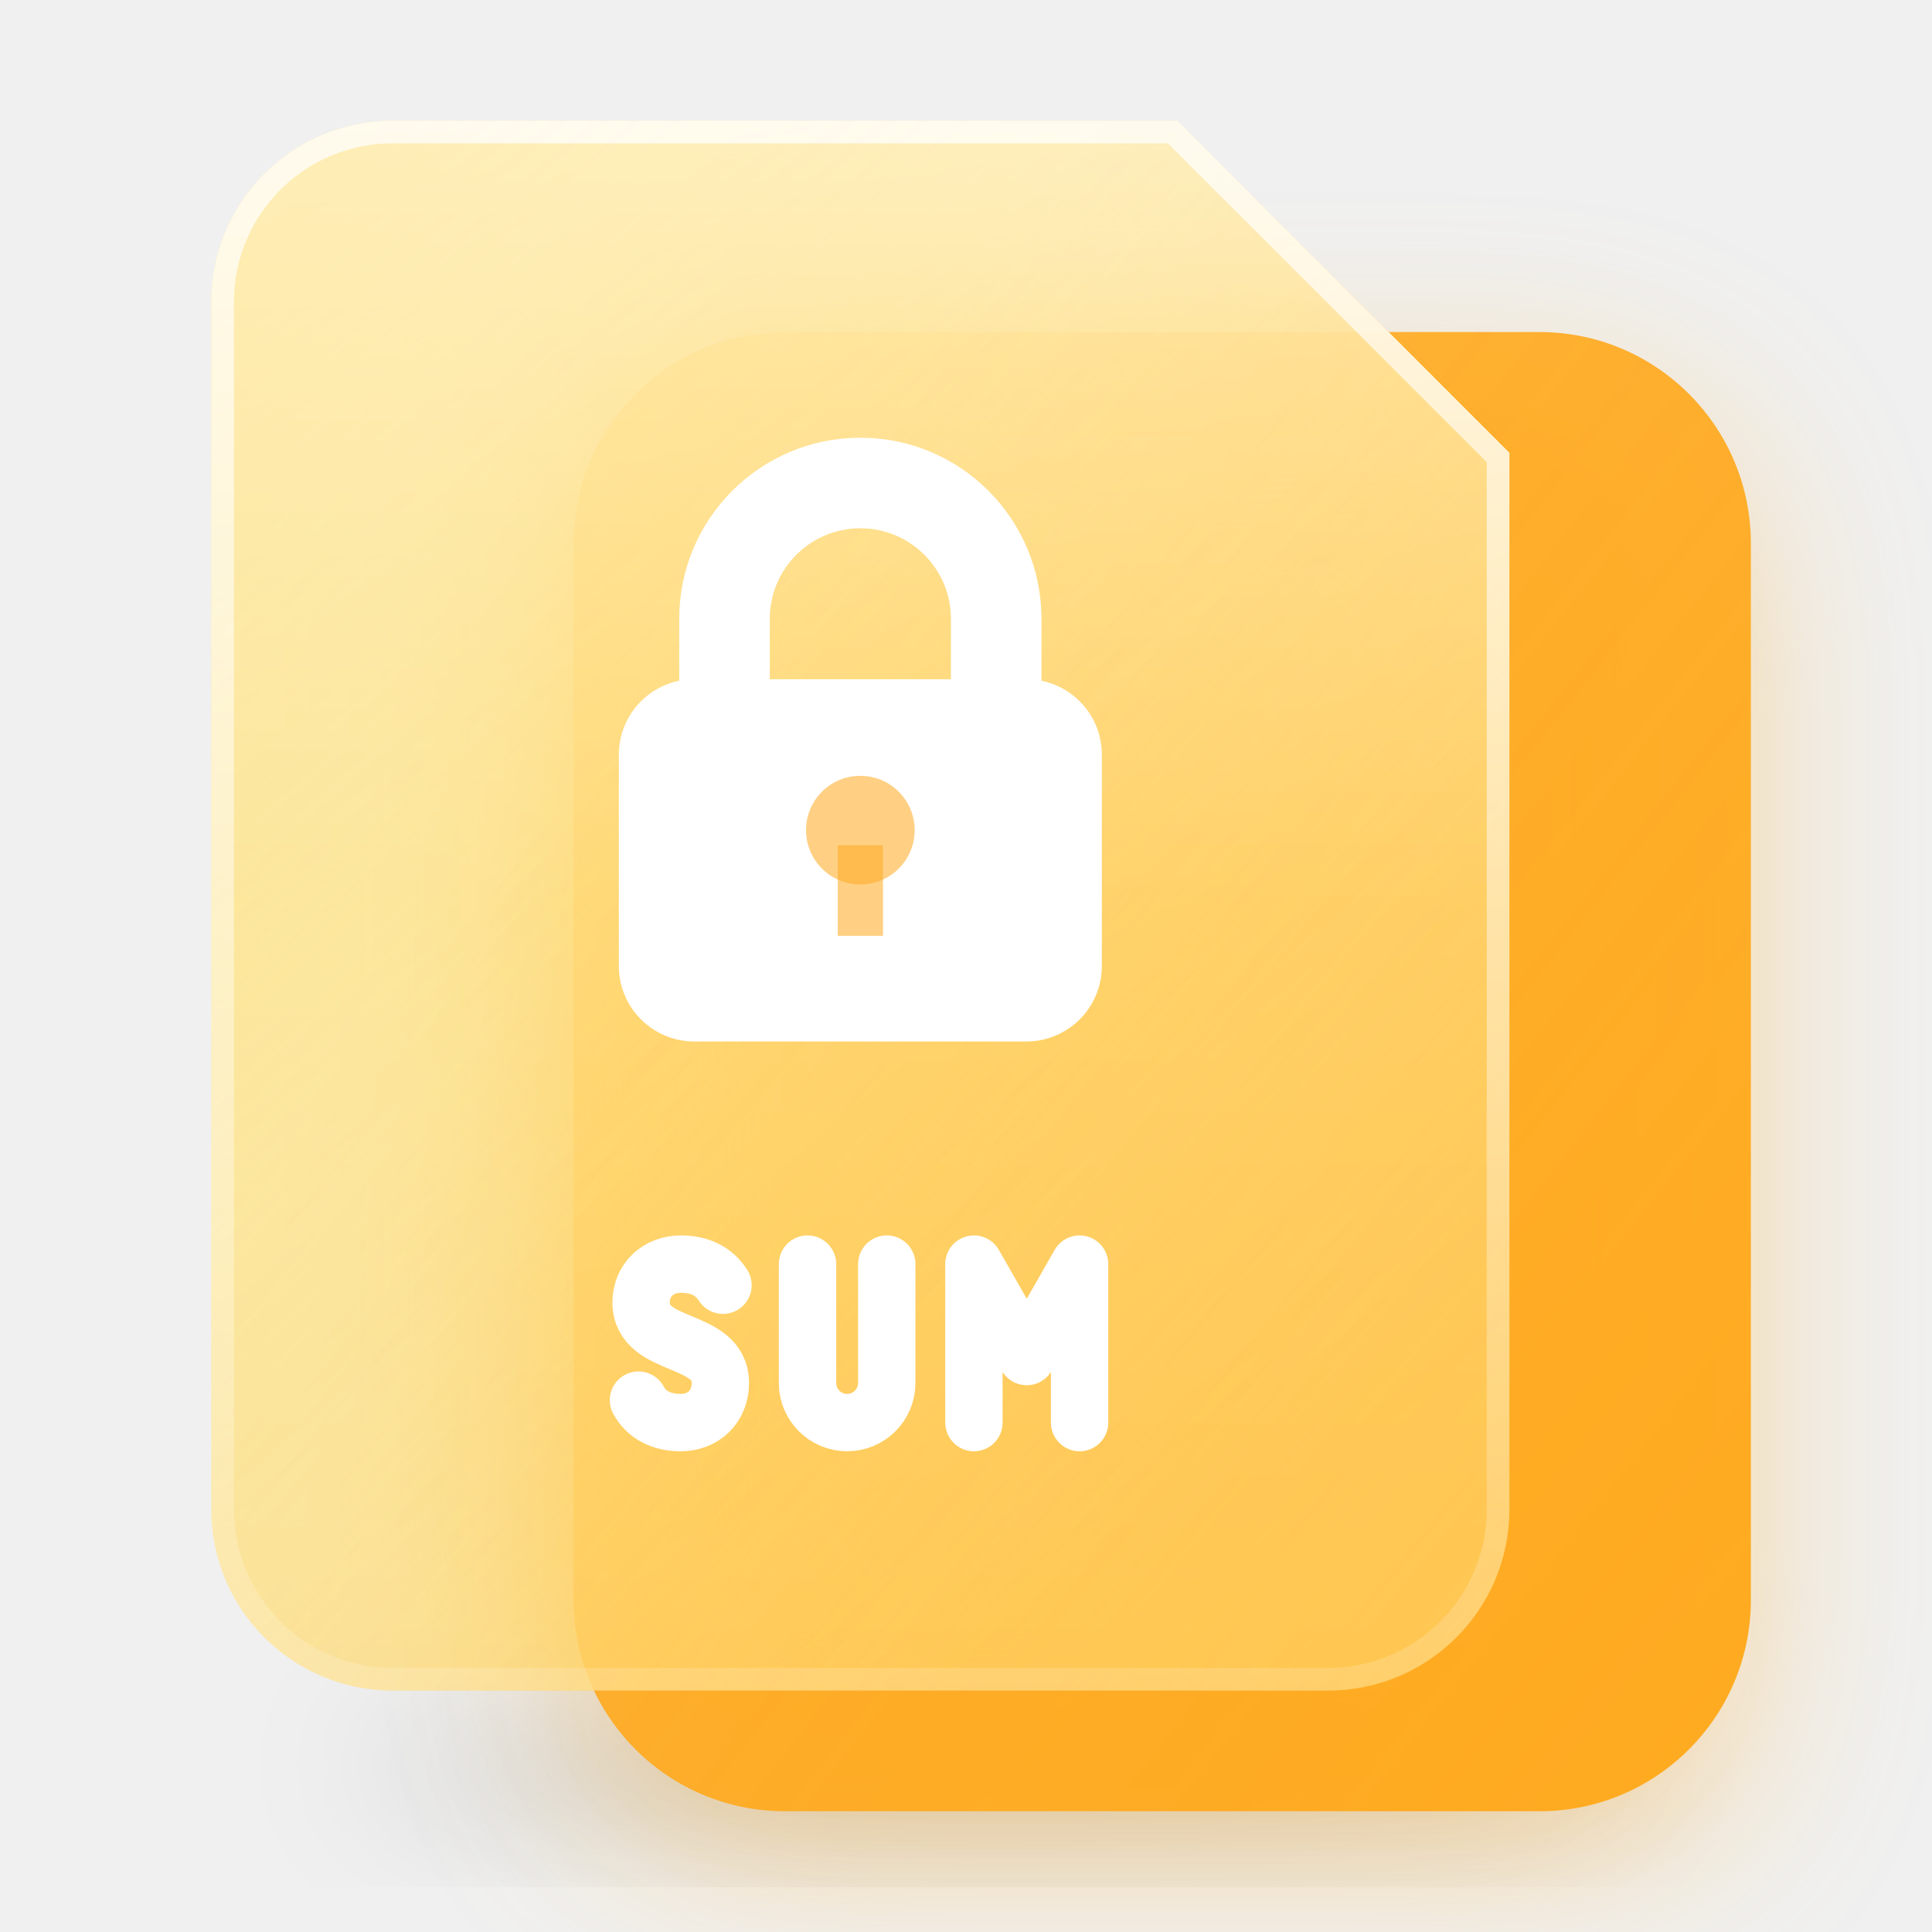
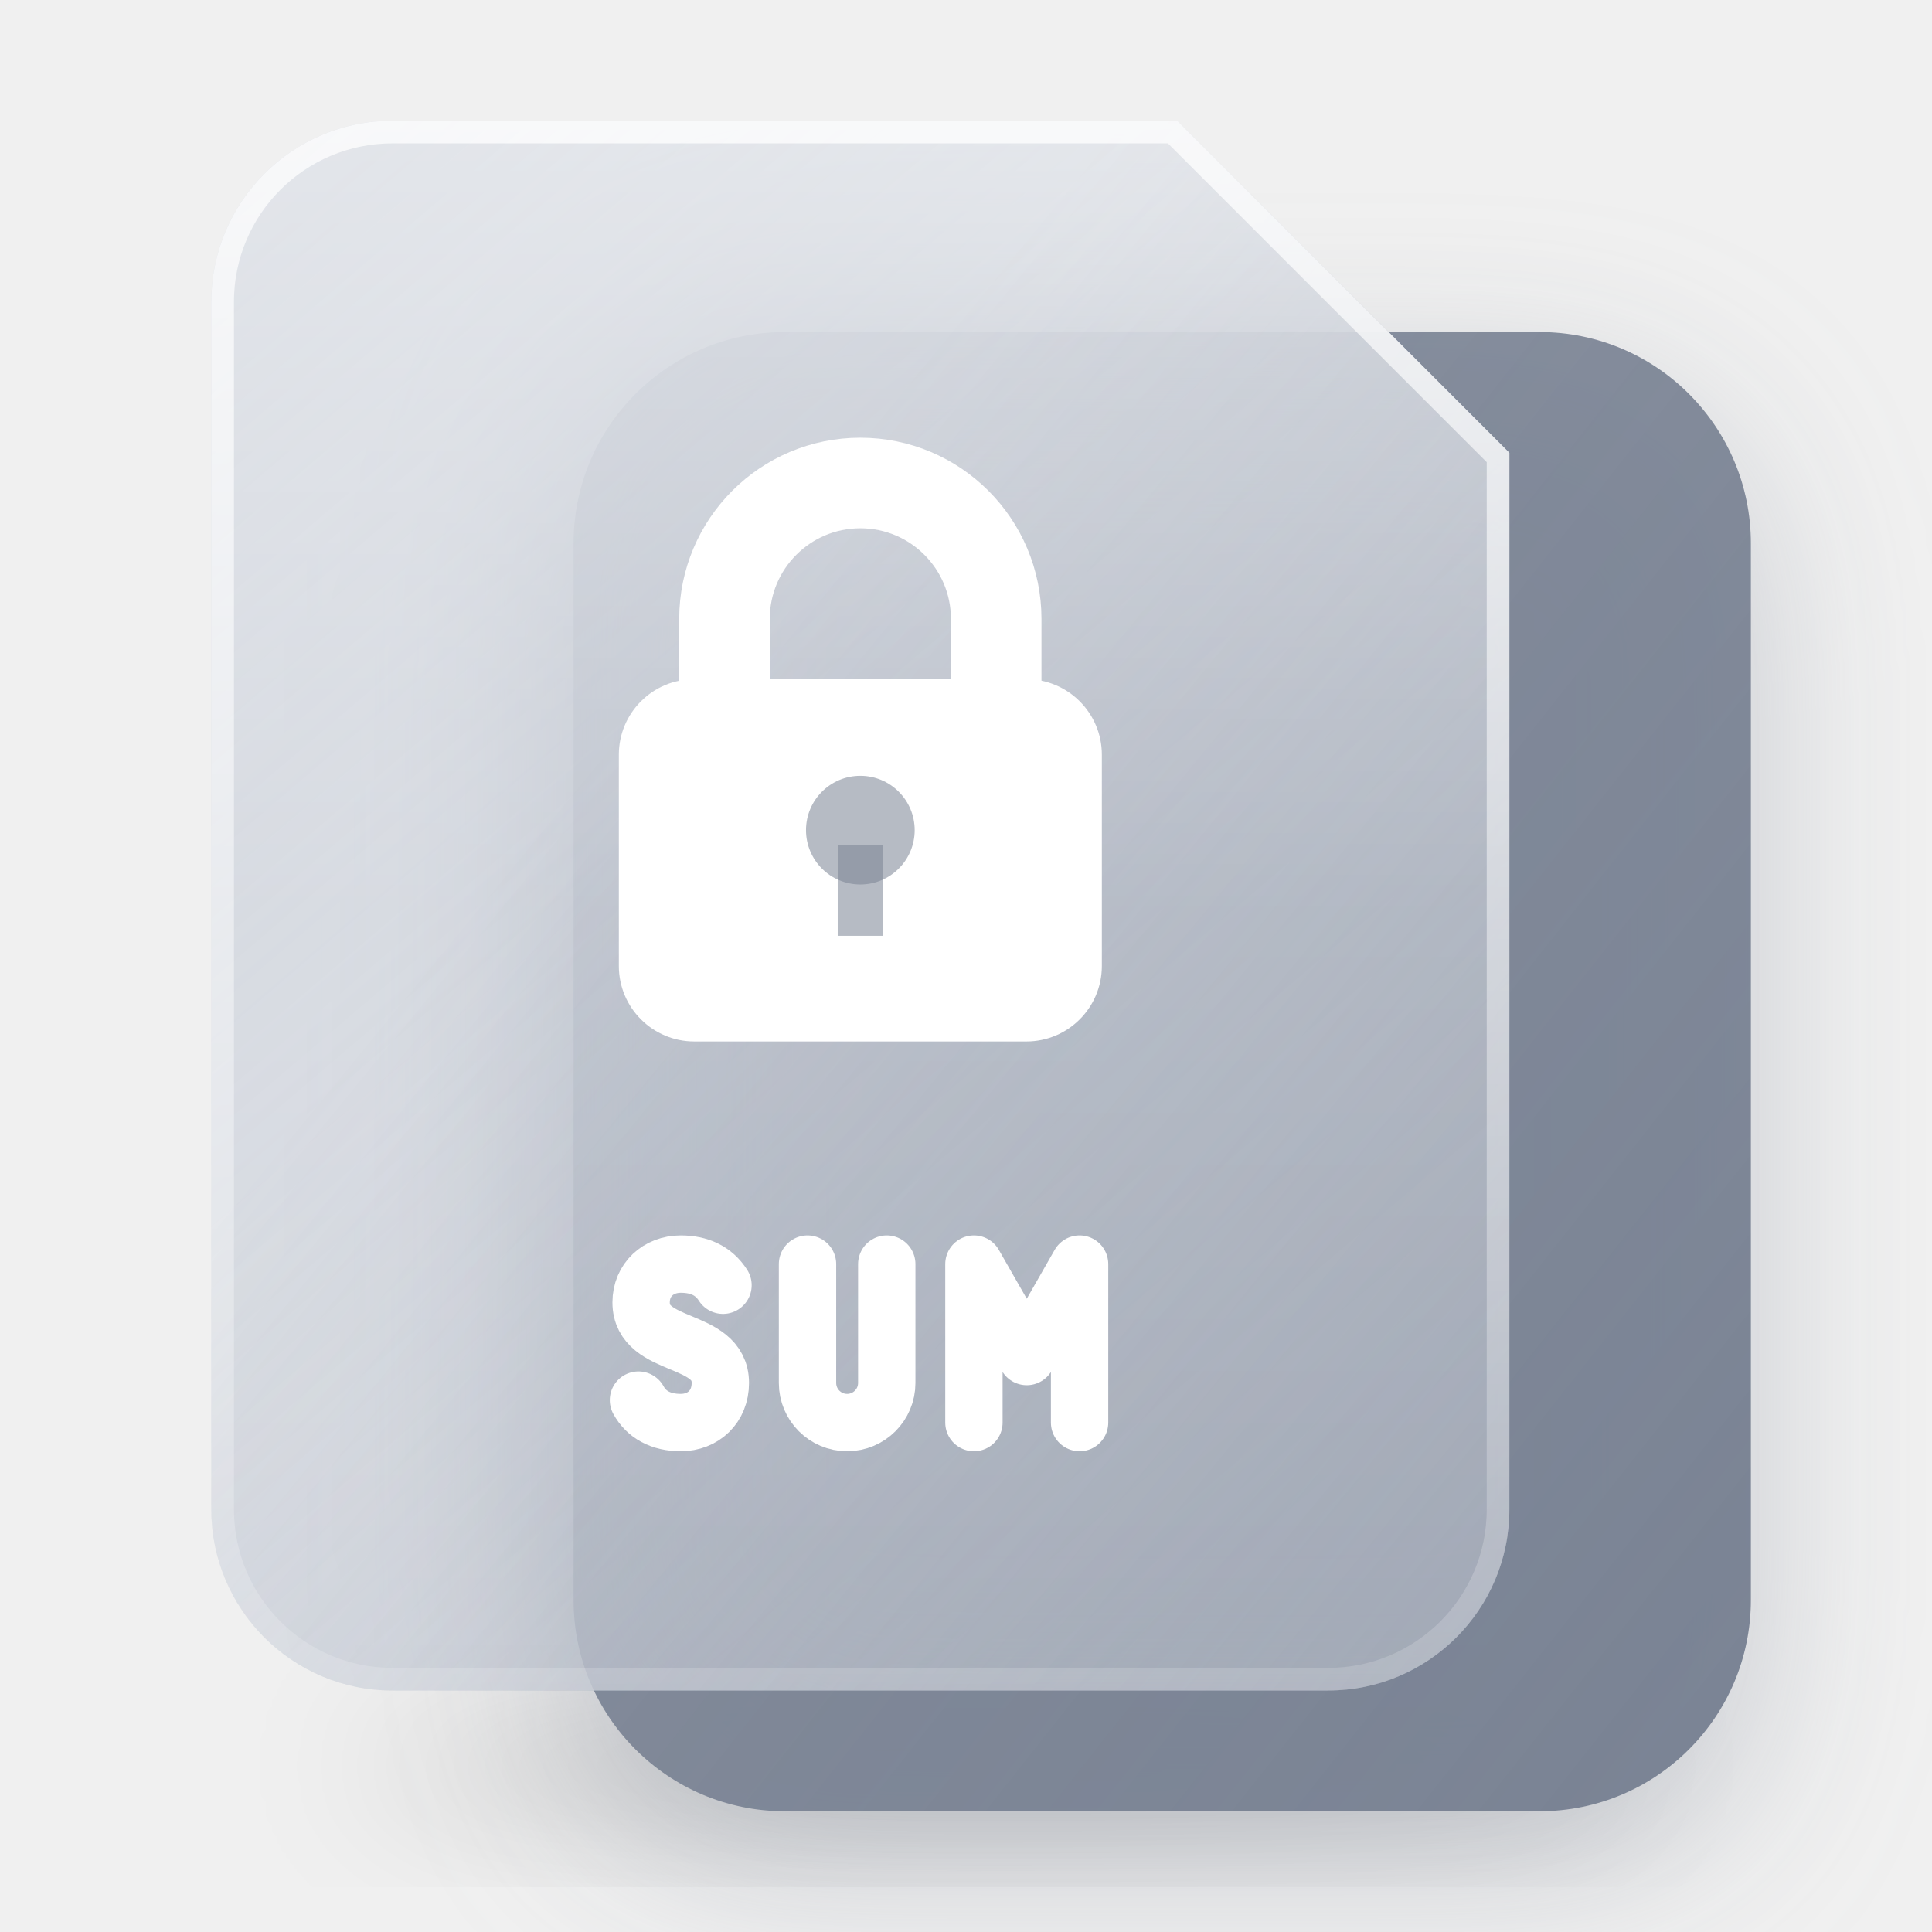
<svg xmlns="http://www.w3.org/2000/svg" xmlns:xlink="http://www.w3.org/1999/xlink" width="128" height="128" viewBox="0 0 128 128" data-family="sheet" data-glyph-shift="12">
  <defs>
    <linearGradient id="tint" x1="0" y1="0" x2="1" y2="1">
-       <stop offset="0" stop-color="#FFE17D" />
-       <stop offset="1" stop-color="#FFAA1F" />
+       <stop offset="0" stop-color="#CDD2DB" />
+       <stop offset="1" stop-color="#7A8394" />
    </linearGradient>
    <linearGradient id="deep-fill" x1="0" y1="0" x2="1" y2="1">
-       <stop offset="0" stop-color="#FFAA1F" stop-opacity=".85" />
-       <stop offset="1" stop-color="#FFAA1F" />
+       <stop offset="0" stop-color="#7A8394" stop-opacity=".85" />
+       <stop offset="1" stop-color="#7A8394" />
    </linearGradient>
    <linearGradient id="glass-fill" x1="0" y1="0" x2=".7" y2="1">
-       <stop offset="0" stop-color="#FFE17D" stop-opacity=".92" />
-       <stop offset="1" stop-color="#FFE17D" stop-opacity=".62" />
+       <stop offset="0" stop-color="#CDD2DB" stop-opacity=".92" />
+       <stop offset="1" stop-color="#CDD2DB" stop-opacity=".62" />
    </linearGradient>
    <linearGradient id="depth-fill" x1="0" y1="0" x2="1" y2="1">
-       <stop offset=".35" stop-color="#FFAA1F" stop-opacity="0" />
-       <stop offset="1" stop-color="#FFAA1F" stop-opacity=".30" />
+       <stop offset=".35" stop-color="#7A8394" stop-opacity="0" />
+       <stop offset="1" stop-color="#7A8394" stop-opacity=".30" />
    </linearGradient>
    <linearGradient id="rim-stroke" x1="0" y1="0" x2="0" y2="1">
      <stop offset="0" stop-color="#FFFFFF" stop-opacity=".75" />
      <stop offset="1" stop-color="#FFFFFF" stop-opacity=".15" />
    </linearGradient>
    <linearGradient id="sheen-fill" x1="0" y1="0" x2="0" y2="1">
      <stop offset="0" stop-color="#FFFFFF" stop-opacity=".40" />
      <stop offset=".5" stop-color="#FFFFFF" stop-opacity=".10" />
      <stop offset="1" stop-color="#FFFFFF" stop-opacity=".04" />
    </linearGradient>
    <path id="back-shape" d="M52 22 H102 a14 14 0 0 1 14 14 V106 a14 14 0 0 1 -14 14 H52 a14 14 0 0 1 -14 -14 V36 a14 14 0 0 1 14 -14 Z" />
    <path id="plate-shape" d="M26 8 H78 L100 30 V100 a12 12 0 0 1 -12 12 H26 a12 12 0 0 1 -12 -12 V20 a12 12 0 0 1 12 -12 Z" />
    <g id="glyph-16" transform="scale(8)">
      <rect x="6" y="5" width="4" height="1" fill="#FFFFFF" />
      <rect x="5" y="6" width="1" height="2" fill="#FFFFFF" />
      <rect x="10" y="6" width="1" height="2" fill="#FFFFFF" />
      <rect x="4" y="8" width="8" height="5" fill="#FFFFFF" />
-       <rect x="7" y="9" width="2" height="2" fill="#FFAA1F" fill-opacity=".55" />
+       <rect x="7" y="9" width="2" height="2" fill="#7A8394" fill-opacity=".55" />
    </g>
    <g id="glyph-22" transform="scale(5.818) translate(-1 -1)">
      <rect x="8" y="4" width="6" height="2" fill="#FFFFFF" />
      <rect x="7" y="5" width="2" height="5" fill="#FFFFFF" />
      <rect x="13" y="5" width="2" height="5" fill="#FFFFFF" />
      <rect x="5" y="10" width="12" height="8" fill="#FFFFFF" />
-       <rect x="10" y="12" width="2" height="3" fill="#FFAA1F" fill-opacity=".55" />
+       <rect x="10" y="12" width="2" height="3" fill="#7A8394" fill-opacity=".55" />
    </g>
    <g id="glyph-24" transform="scale(5.333)">
      <rect x="8" y="4" width="6" height="2" fill="#FFFFFF" />
      <rect x="7" y="5" width="2" height="5" fill="#FFFFFF" />
      <rect x="13" y="5" width="2" height="5" fill="#FFFFFF" />
      <rect x="5" y="10" width="12" height="8" fill="#FFFFFF" />
-       <rect x="10" y="12" width="2" height="3" fill="#FFAA1F" fill-opacity=".55" />
+       <rect x="10" y="12" width="2" height="3" fill="#7A8394" fill-opacity=".55" />
    </g>
    <path id="plate-shape-16" d="M36 8 H80 L104 32 V108 a12 12 0 0 1 -12 12 H36 a12 12 0 0 1 -12 -12 V20 a12 12 0 0 1 12 -12 Z" />
    <path id="plate-shape-22" d="M26.182 5.818 H75.636 L98.909 29.091 V96 a8.727 8.727 0 0 1 -8.727 8.727 H26.182 a8.727 8.727 0 0 1 -8.727 -8.727 V14.545 a8.727 8.727 0 0 1 8.727 -8.727 Z" />
    <path id="back-shape-22" d="M43.636 23.273 H107.636 a8.727 8.727 0 0 1 8.727 8.727 V107.636 a8.727 8.727 0 0 1 -8.727 8.727 H43.636 a8.727 8.727 0 0 1 -8.727 -8.727 V32 a8.727 8.727 0 0 1 8.727 -8.727 Z" />
    <path id="plate-shape-24" d="M24 5.333 H80 L101.333 26.667 V98.667 a8 8 0 0 1 -8 8 H24 a8 8 0 0 1 -8 -8 V13.333 a8 8 0 0 1 8 -8 Z" />
    <path id="back-shape-24" d="M45.333 21.333 H109.333 a8 8 0 0 1 8 8 V109.333 a8 8 0 0 1 -8 8 H45.333 a8 8 0 0 1 -8 -8 V29.333 a8 8 0 0 1 8 -8 Z" />
    <path id="plate-shape-32" d="M24 8 H80 L100 28 V104 a8 8 0 0 1 -8 8 H24 a8 8 0 0 1 -8 -8 V16 a8 8 0 0 1 8 -8 Z" />
    <path id="back-shape-32" d="M46 24 H106 a10 10 0 0 1 10 10 V110 a10 10 0 0 1 -10 10 H46 a10 10 0 0 1 -10 -10 V34 a10 10 0 0 1 10 -10 Z" />
    <path id="plate-shape-48" d="M25.333 8 H77.333 L98.667 29.333 V100 a12 12 0 0 1 -12 12 H25.333 a12 12 0 0 1 -12 -12 V20 a12 12 0 0 1 12 -12 Z" />
    <path id="back-shape-48" d="M50.667 21.333 H104 a13.333 13.333 0 0 1 13.333 13.333 V106.667 a13.333 13.333 0 0 1 -13.333 13.333 H50.667 a13.333 13.333 0 0 1 -13.333 -13.333 V34.667 a13.333 13.333 0 0 1 13.333 -13.333 Z" />
    <g id="label-48" transform="scale(2.667)">
      <rect x="16" y="31" width="1" height="1" fill="#FFFFFF" />
      <rect x="17" y="31" width="1" height="1" fill="#FFFFFF" />
      <rect x="15" y="32" width="1" height="1" fill="#FFFFFF" />
      <rect x="16" y="33" width="1" height="1" fill="#FFFFFF" />
      <rect x="17" y="34" width="1" height="1" fill="#FFFFFF" />
      <rect x="15" y="35" width="1" height="1" fill="#FFFFFF" />
      <rect x="16" y="35" width="1" height="1" fill="#FFFFFF" />
      <rect x="19" y="31" width="1" height="1" fill="#FFFFFF" />
      <rect x="21" y="31" width="1" height="1" fill="#FFFFFF" />
      <rect x="19" y="32" width="1" height="1" fill="#FFFFFF" />
      <rect x="21" y="32" width="1" height="1" fill="#FFFFFF" />
      <rect x="19" y="33" width="1" height="1" fill="#FFFFFF" />
      <rect x="21" y="33" width="1" height="1" fill="#FFFFFF" />
      <rect x="19" y="34" width="1" height="1" fill="#FFFFFF" />
      <rect x="21" y="34" width="1" height="1" fill="#FFFFFF" />
      <rect x="19" y="35" width="1" height="1" fill="#FFFFFF" />
      <rect x="20" y="35" width="1" height="1" fill="#FFFFFF" />
      <rect x="21" y="35" width="1" height="1" fill="#FFFFFF" />
      <rect x="23" y="31" width="1" height="1" fill="#FFFFFF" />
      <rect x="27" y="31" width="1" height="1" fill="#FFFFFF" />
      <rect x="23" y="32" width="1" height="1" fill="#FFFFFF" />
      <rect x="24" y="32" width="1" height="1" fill="#FFFFFF" />
      <rect x="26" y="32" width="1" height="1" fill="#FFFFFF" />
      <rect x="27" y="32" width="1" height="1" fill="#FFFFFF" />
      <rect x="23" y="33" width="1" height="1" fill="#FFFFFF" />
      <rect x="25" y="33" width="1" height="1" fill="#FFFFFF" />
      <rect x="27" y="33" width="1" height="1" fill="#FFFFFF" />
      <rect x="23" y="34" width="1" height="1" fill="#FFFFFF" />
      <rect x="27" y="34" width="1" height="1" fill="#FFFFFF" />
      <rect x="23" y="35" width="1" height="1" fill="#FFFFFF" />
      <rect x="27" y="35" width="1" height="1" fill="#FFFFFF" />
    </g>
    <clipPath id="plate-clip">
      <use xlink:href="#plate-shape" />
    </clipPath>
    <filter id="blur-shadow" x="-50%" y="-50%" width="200%" height="200%">
      <feGaussianBlur stdDeviation="5" />
    </filter>
    <filter id="blur-glow" x="-50%" y="-50%" width="200%" height="200%">
      <feGaussianBlur stdDeviation="6" />
    </filter>
    <filter id="blur-frost" x="-50%" y="-50%" width="200%" height="200%">
      <feGaussianBlur stdDeviation="8" />
    </filter>
  </defs>
  <ellipse id="shadow" cx="66" cy="117" rx="42" ry="4" fill="#000000" opacity=".16" filter="url(#blur-shadow)" />
-   <use id="glow" xlink:href="#back-shape" fill="#FFAA1F" transform="translate(0 4)" opacity=".35" filter="url(#blur-glow)" />
+   <use id="glow" xlink:href="#back-shape" fill="#7A8394" transform="translate(0 4)" opacity=".35" filter="url(#blur-glow)" />
  <use id="back" xlink:href="#back-shape" fill="url(#deep-fill)" />
  <g id="frost" clip-path="url(#plate-clip)">
-     <use xlink:href="#back-shape" fill="#FFAA1F" filter="url(#blur-frost)" />
+     <use xlink:href="#back-shape" fill="#7A8394" filter="url(#blur-frost)" />
  </g>
  <use id="plate" xlink:href="#plate-shape" fill="url(#glass-fill)" />
  <g id="depth">
    <use xlink:href="#plate-shape" fill="url(#depth-fill)" />
    <use xlink:href="#plate-shape" fill="url(#sheen-fill)" />
  </g>
  <g id="rim" clip-path="url(#plate-clip)">
    <use xlink:href="#plate-shape" fill="none" stroke="url(#rim-stroke)" stroke-width="3" />
  </g>
  <g id="glyph" transform="translate(57 50)">
    <path d="M-9 -4 V-9 A9 9 0 0 1 9 -9 V-4" fill="none" stroke="#FFFFFF" stroke-width="6" stroke-linecap="round" stroke-linejoin="round" />
    <rect x="-16" y="-5" width="32" height="24" rx="5" fill="#FFFFFF" />
-     <circle cx="0" cy="5" r="3.6" fill="#FFAA1F" fill-opacity=".55" />
-     <rect x="-1.5" y="6" width="3" height="6" fill="#FFAA1F" fill-opacity=".55" />
+     <circle cx="0" cy="5" r="3.6" fill="#7A8394" fill-opacity=".55" />
+     <rect x="-1.5" y="6" width="3" height="6" fill="#7A8394" fill-opacity=".55" />
  </g>
  <g id="label">
    <path d="M8.2 3.6 C7.5 2.5 6.4 2 5 2 C3.3 2 2 3.2 2 4.9 C2 8.5 8 7.4 8 11 C8 12.8 6.7 14 5 14 C3.5 14 2.4 13.4 1.8 12.3" transform="translate(40.725 82) scale(0.875)" fill="none" stroke="#FFFFFF" stroke-width="4.343" stroke-linecap="round" stroke-linejoin="round" />
    <path d="M2 2 V11 A3 3 0 0 0 8 11 V2" transform="translate(51.75 82) scale(0.875)" fill="none" stroke="#FFFFFF" stroke-width="4.343" stroke-linecap="round" stroke-linejoin="round" />
    <path d="M2 14 V2 L6 9 L10 2 V14" transform="translate(62.775 82) scale(0.875)" fill="none" stroke="#FFFFFF" stroke-width="4.343" stroke-linecap="round" stroke-linejoin="round" />
  </g>
</svg>
